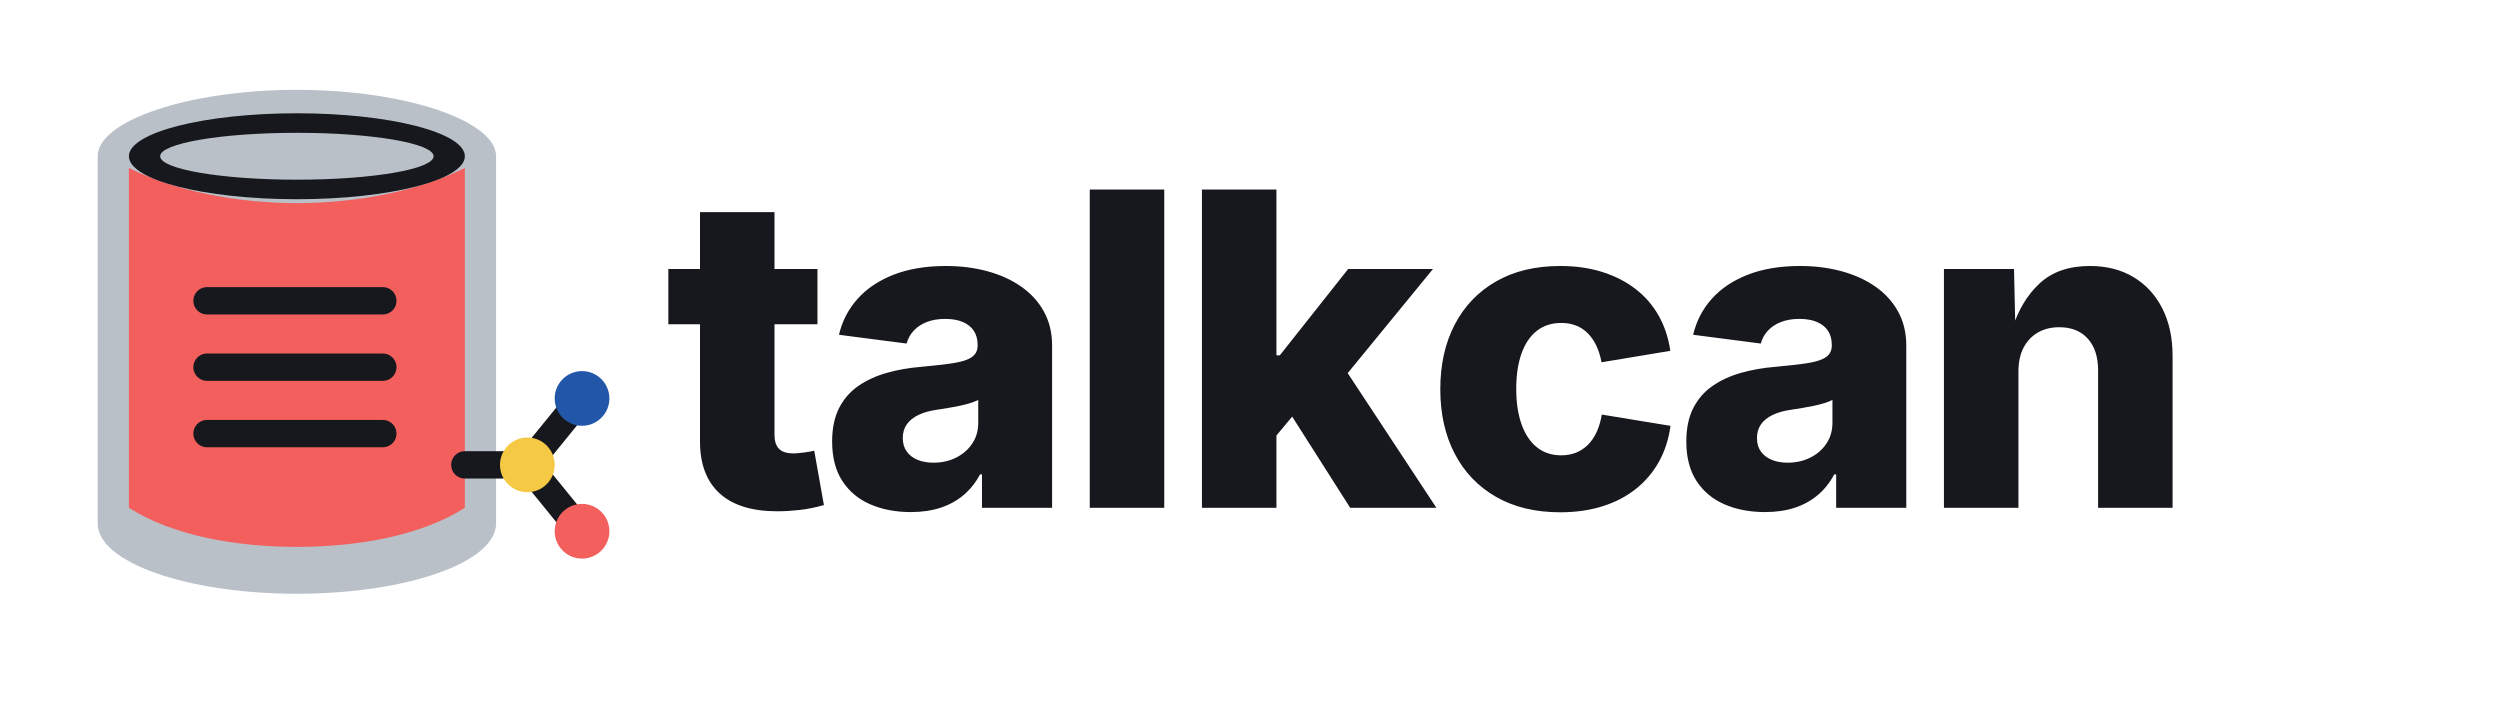
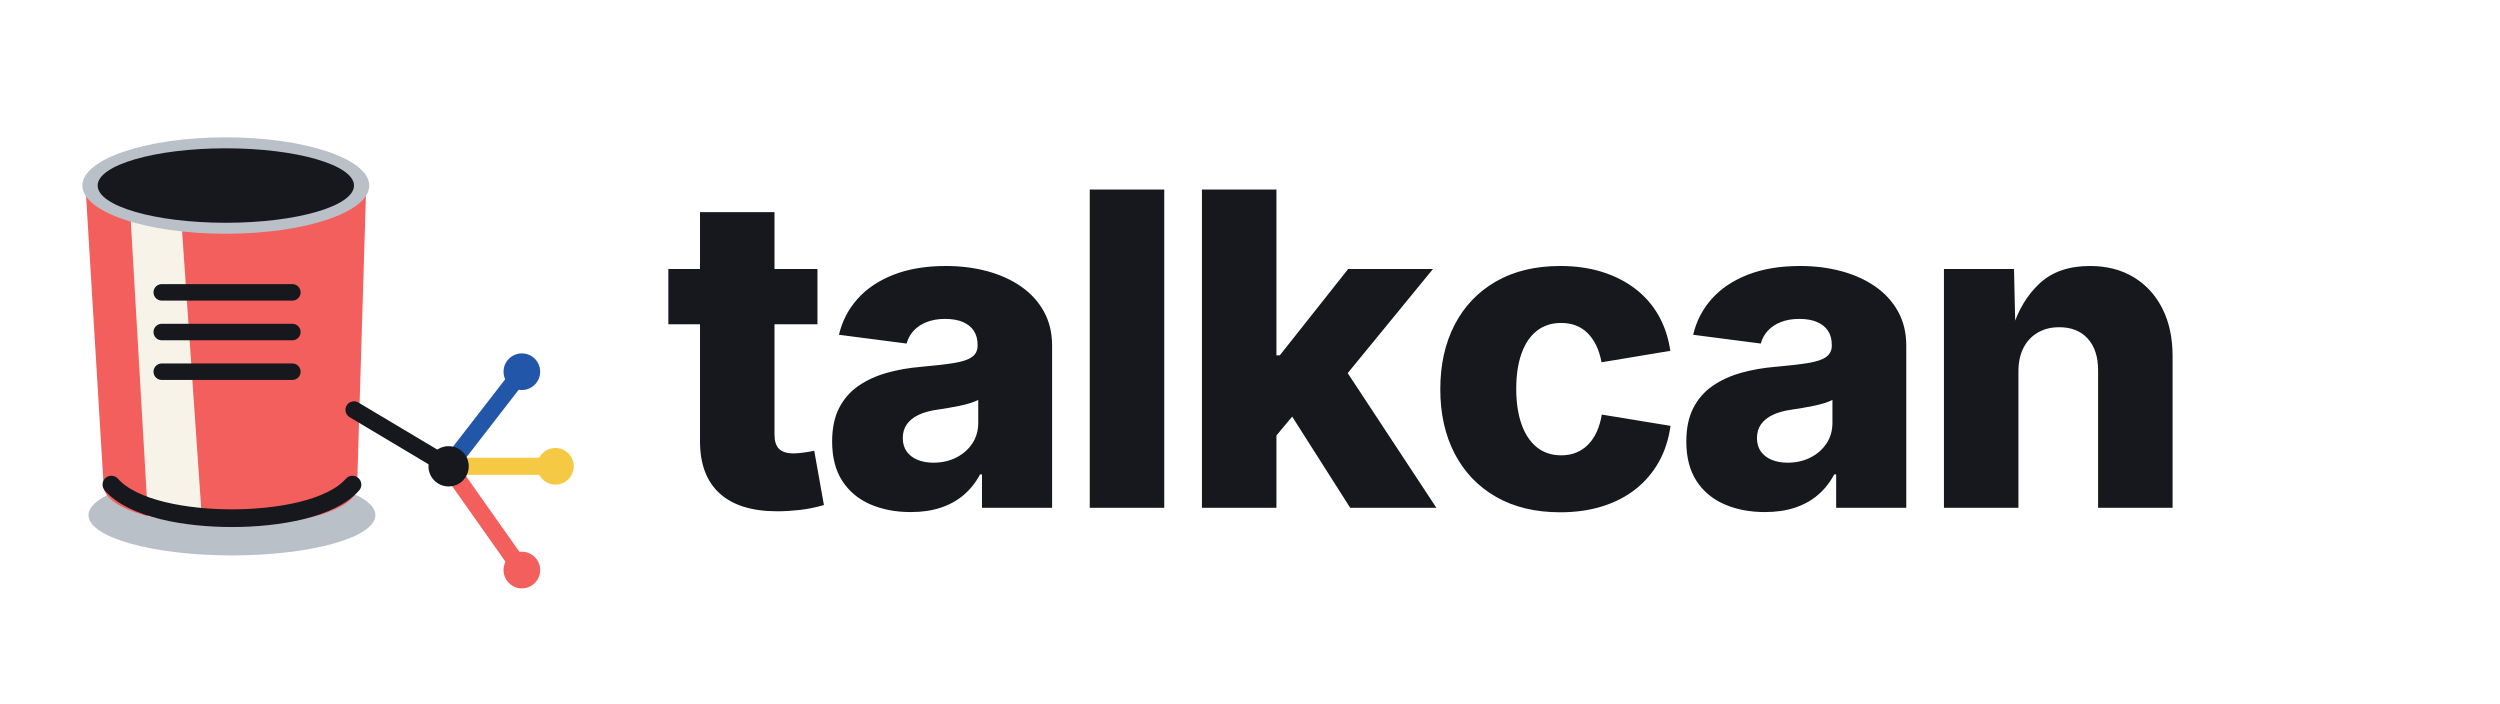
<svg xmlns="http://www.w3.org/2000/svg" viewBox="0 0 640 180" role="img" aria-labelledby="title">
  <g transform="translate(0 10)">
-     <path fill="#B9C0C8" d="M25 30c0-9 23-17 51-17s51 8 51 17v94c0 10-23 18-51 18s-51-8-51-18z" />
-     <path fill="#F25F5C" d="M33 33c12 6 28 9 43 9s31-3 43-9v87c-11 7-27 10-43 10s-32-3-43-10z" />
-     <ellipse fill="#16181D" cx="76" cy="30" rx="43" ry="11" />
-     <ellipse fill="#B9C0C8" cx="76" cy="30" rx="35" ry="6" />
-     <path fill="none" stroke="#16181D" stroke-linecap="round" stroke-width="7" d="M53 67h45M53 84h45M53 101h45M119 109h16l13-16M135 109l13 16" />
-     <circle fill="#2256A8" cx="149" cy="92" r="7" />
-     <circle fill="#F25F5C" cx="149" cy="126" r="7" />
-     <circle fill="#F6C945" cx="135" cy="109" r="7" />
+     <g transform="scale(0.078125)">
+       <defs>
+         <clipPath id="can-body">
+           <path d="M280 480H1200L1170 1470C1166 1542 984 1595 760 1595S350 1542 340 1470Z" />
+         </clipPath>
+       </defs>
+       <ellipse fill="#B9C0C8" cx="760" cy="1560" rx="470" ry="132" />
+       <path fill="#F25F5C" d="M280 480H1200L1170 1470C1166 1542 984 1595 760 1595S350 1542 340 1470Z" />
+       <path fill="#F7F3E8" clip-path="url(#can-body)" d="M420 450L585 460L665 1620H488Z" />
+       <path fill="none" stroke="#16181D" stroke-linecap="round" stroke-width="54" d="M530 830H958M530 960H958M530 1090H958" />
+       <path fill="none" stroke="#16181D" stroke-linecap="round" stroke-width="58" d="M365 1460C435 1540 610 1570 760 1570S1085 1540 1155 1460" />
+       <path fill="none" stroke="#16181D" stroke-linecap="round" stroke-width="56" d="M1160 1215L1470 1400" />
+       <path fill="none" stroke="#2256A8" stroke-linecap="round" stroke-width="56" d="M1470 1400L1710 1090" />
+       <path fill="none" stroke="#F6C945" stroke-linecap="round" stroke-width="56" d="M1470 1400H1820" />
+       <path fill="none" stroke="#F25F5C" stroke-linecap="round" stroke-width="56" d="M1470 1400L1710 1740" />
+       <circle fill="#16181D" cx="1470" cy="1400" r="66" />
+       <circle fill="#2256A8" cx="1710" cy="1090" r="60" />
+       <circle fill="#F6C945" cx="1820" cy="1400" r="60" />
+       <circle fill="#F25F5C" cx="1710" cy="1740" r="60" />
+       <ellipse fill="#B9C0C8" cx="740" cy="480" rx="470" ry="158" />
+       <ellipse fill="#16181D" cx="740" cy="480" rx="420" ry="122" />
+     </g>
  </g>
  <path fill="#16181D" d="M209.27 68.859V83.017H171.094V68.859ZM179.201 54.312H198.271V111.273Q198.271 113.712 199.42 114.892Q200.568 116.072 203.163 116.072Q204.134 116.072 205.916 115.833Q207.697 115.593 208.443 115.374L210.924 129.298Q207.688 130.219 204.687 130.555Q201.686 130.89 198.982 130.89Q189.265 130.89 184.233 126.312Q179.201 121.733 179.201 112.994ZM233.154 131.089Q227.316 131.089 222.752 129.089Q218.187 127.088 215.606 123.085Q213.025 119.082 213.025 113.025Q213.025 107.941 214.812 104.452Q216.599 100.963 219.76 98.785Q222.921 96.608 227.028 95.45Q231.135 94.291 235.775 93.911Q240.994 93.449 244.169 92.942Q247.345 92.434 248.805 91.4Q250.265 90.367 250.265 88.499V88.254Q250.265 86.13 249.279 84.662Q248.294 83.194 246.448 82.416Q244.602 81.639 241.957 81.639Q239.328 81.639 237.291 82.424Q235.254 83.209 233.936 84.616Q232.619 86.023 232.091 87.948L214.775 85.703Q216.004 80.458 219.539 76.503Q223.074 72.548 228.78 70.321Q234.487 68.094 242.141 68.094Q247.822 68.094 252.771 69.435Q257.72 70.776 261.44 73.379Q265.16 75.982 267.248 79.776Q269.336 83.57 269.336 88.49V130.0H251.385V121.438H250.895Q249.232 124.568 246.707 126.713Q244.182 128.858 240.808 129.974Q237.435 131.089 233.154 131.089ZM238.964 118.446Q242.189 118.446 244.778 117.144Q247.367 115.842 248.899 113.547Q250.431 111.251 250.431 108.239V102.381Q249.622 102.801 248.388 103.188Q247.154 103.575 245.679 103.888Q244.203 104.201 242.726 104.439Q241.248 104.678 239.909 104.883Q237.103 105.279 235.135 106.221Q233.168 107.163 232.139 108.631Q231.111 110.1 231.111 112.146Q231.111 114.195 232.129 115.601Q233.146 117.006 234.909 117.726Q236.672 118.446 238.964 118.446ZM298.048 48.516V130.0H278.977V48.516ZM324.877 113.751V90.957H327.637L345.133 68.859H366.846L341.191 100.184H336.19ZM307.696 130.0V48.516H326.767V130.0ZM345.653 130.0 329.396 104.45 341.965 90.896 367.721 130.0ZM399.419 131.146Q389.86 131.146 382.975 127.188Q376.089 123.23 372.402 116.141Q368.715 109.052 368.715 99.646Q368.715 90.201 372.402 83.105Q376.089 76.01 382.975 72.052Q389.86 68.094 399.419 68.094Q405.303 68.094 410.155 69.616Q415.007 71.139 418.677 73.964Q422.346 76.789 424.615 80.806Q426.883 84.824 427.601 89.813L409.993 92.743Q409.545 90.349 408.656 88.485Q407.767 86.62 406.469 85.316Q405.172 84.012 403.467 83.344Q401.762 82.676 399.668 82.676Q395.996 82.676 393.43 84.69Q390.864 86.705 389.511 90.487Q388.158 94.269 388.158 99.563Q388.158 104.789 389.511 108.606Q390.864 112.423 393.43 114.494Q395.996 116.564 399.668 116.564Q401.775 116.564 403.493 115.869Q405.212 115.173 406.543 113.835Q407.874 112.498 408.763 110.544Q409.652 108.591 410.059 106.13L427.653 109.017Q426.949 114.158 424.674 118.23Q422.399 122.302 418.743 125.195Q415.088 128.088 410.202 129.617Q405.317 131.146 399.419 131.146ZM451.826 131.089Q445.988 131.089 441.424 129.089Q436.859 127.088 434.278 123.085Q431.697 119.082 431.697 113.025Q431.697 107.941 433.484 104.452Q435.271 100.963 438.432 98.785Q441.593 96.608 445.7 95.45Q449.807 94.291 454.447 93.911Q459.666 93.449 462.841 92.942Q466.017 92.434 467.477 91.4Q468.937 90.367 468.937 88.499V88.254Q468.937 86.13 467.951 84.662Q466.966 83.194 465.12 82.416Q463.273 81.639 460.629 81.639Q457.999 81.639 455.963 82.424Q453.926 83.209 452.608 84.616Q451.29 86.023 450.763 87.948L433.447 85.703Q434.676 80.458 438.211 76.503Q441.746 72.548 447.452 70.321Q453.158 68.094 460.813 68.094Q466.493 68.094 471.443 69.435Q476.392 70.776 480.112 73.379Q483.832 75.982 485.92 79.776Q488.008 83.57 488.008 88.49V130.0H470.057V121.438H469.567Q467.904 124.568 465.379 126.713Q462.853 128.858 459.48 129.974Q456.107 131.089 451.826 131.089ZM457.636 118.446Q460.861 118.446 463.45 117.144Q466.038 115.842 467.571 113.547Q469.103 111.251 469.103 108.239V102.381Q468.294 102.801 467.06 103.188Q465.826 103.575 464.351 103.888Q462.875 104.201 461.398 104.439Q459.92 104.678 458.581 104.883Q455.775 105.279 453.807 106.221Q451.839 107.163 450.811 108.631Q449.783 110.1 449.783 112.146Q449.783 114.195 450.8 115.601Q451.818 117.006 453.581 117.726Q455.344 118.446 457.636 118.446ZM516.72 95.105V130.0H497.649V68.859H515.589L515.934 84.303H515.108Q517.356 76.99 522.15 72.542Q526.944 68.094 535.012 68.094Q541.441 68.094 546.193 70.948Q550.945 73.803 553.564 78.979Q556.182 84.154 556.182 91.089V130.0H537.112V94.777Q537.112 89.634 534.48 86.702Q531.848 83.769 527.154 83.769Q524.068 83.769 521.711 85.122Q519.354 86.475 518.037 88.996Q516.72 91.518 516.72 95.105Z" />
</svg>
